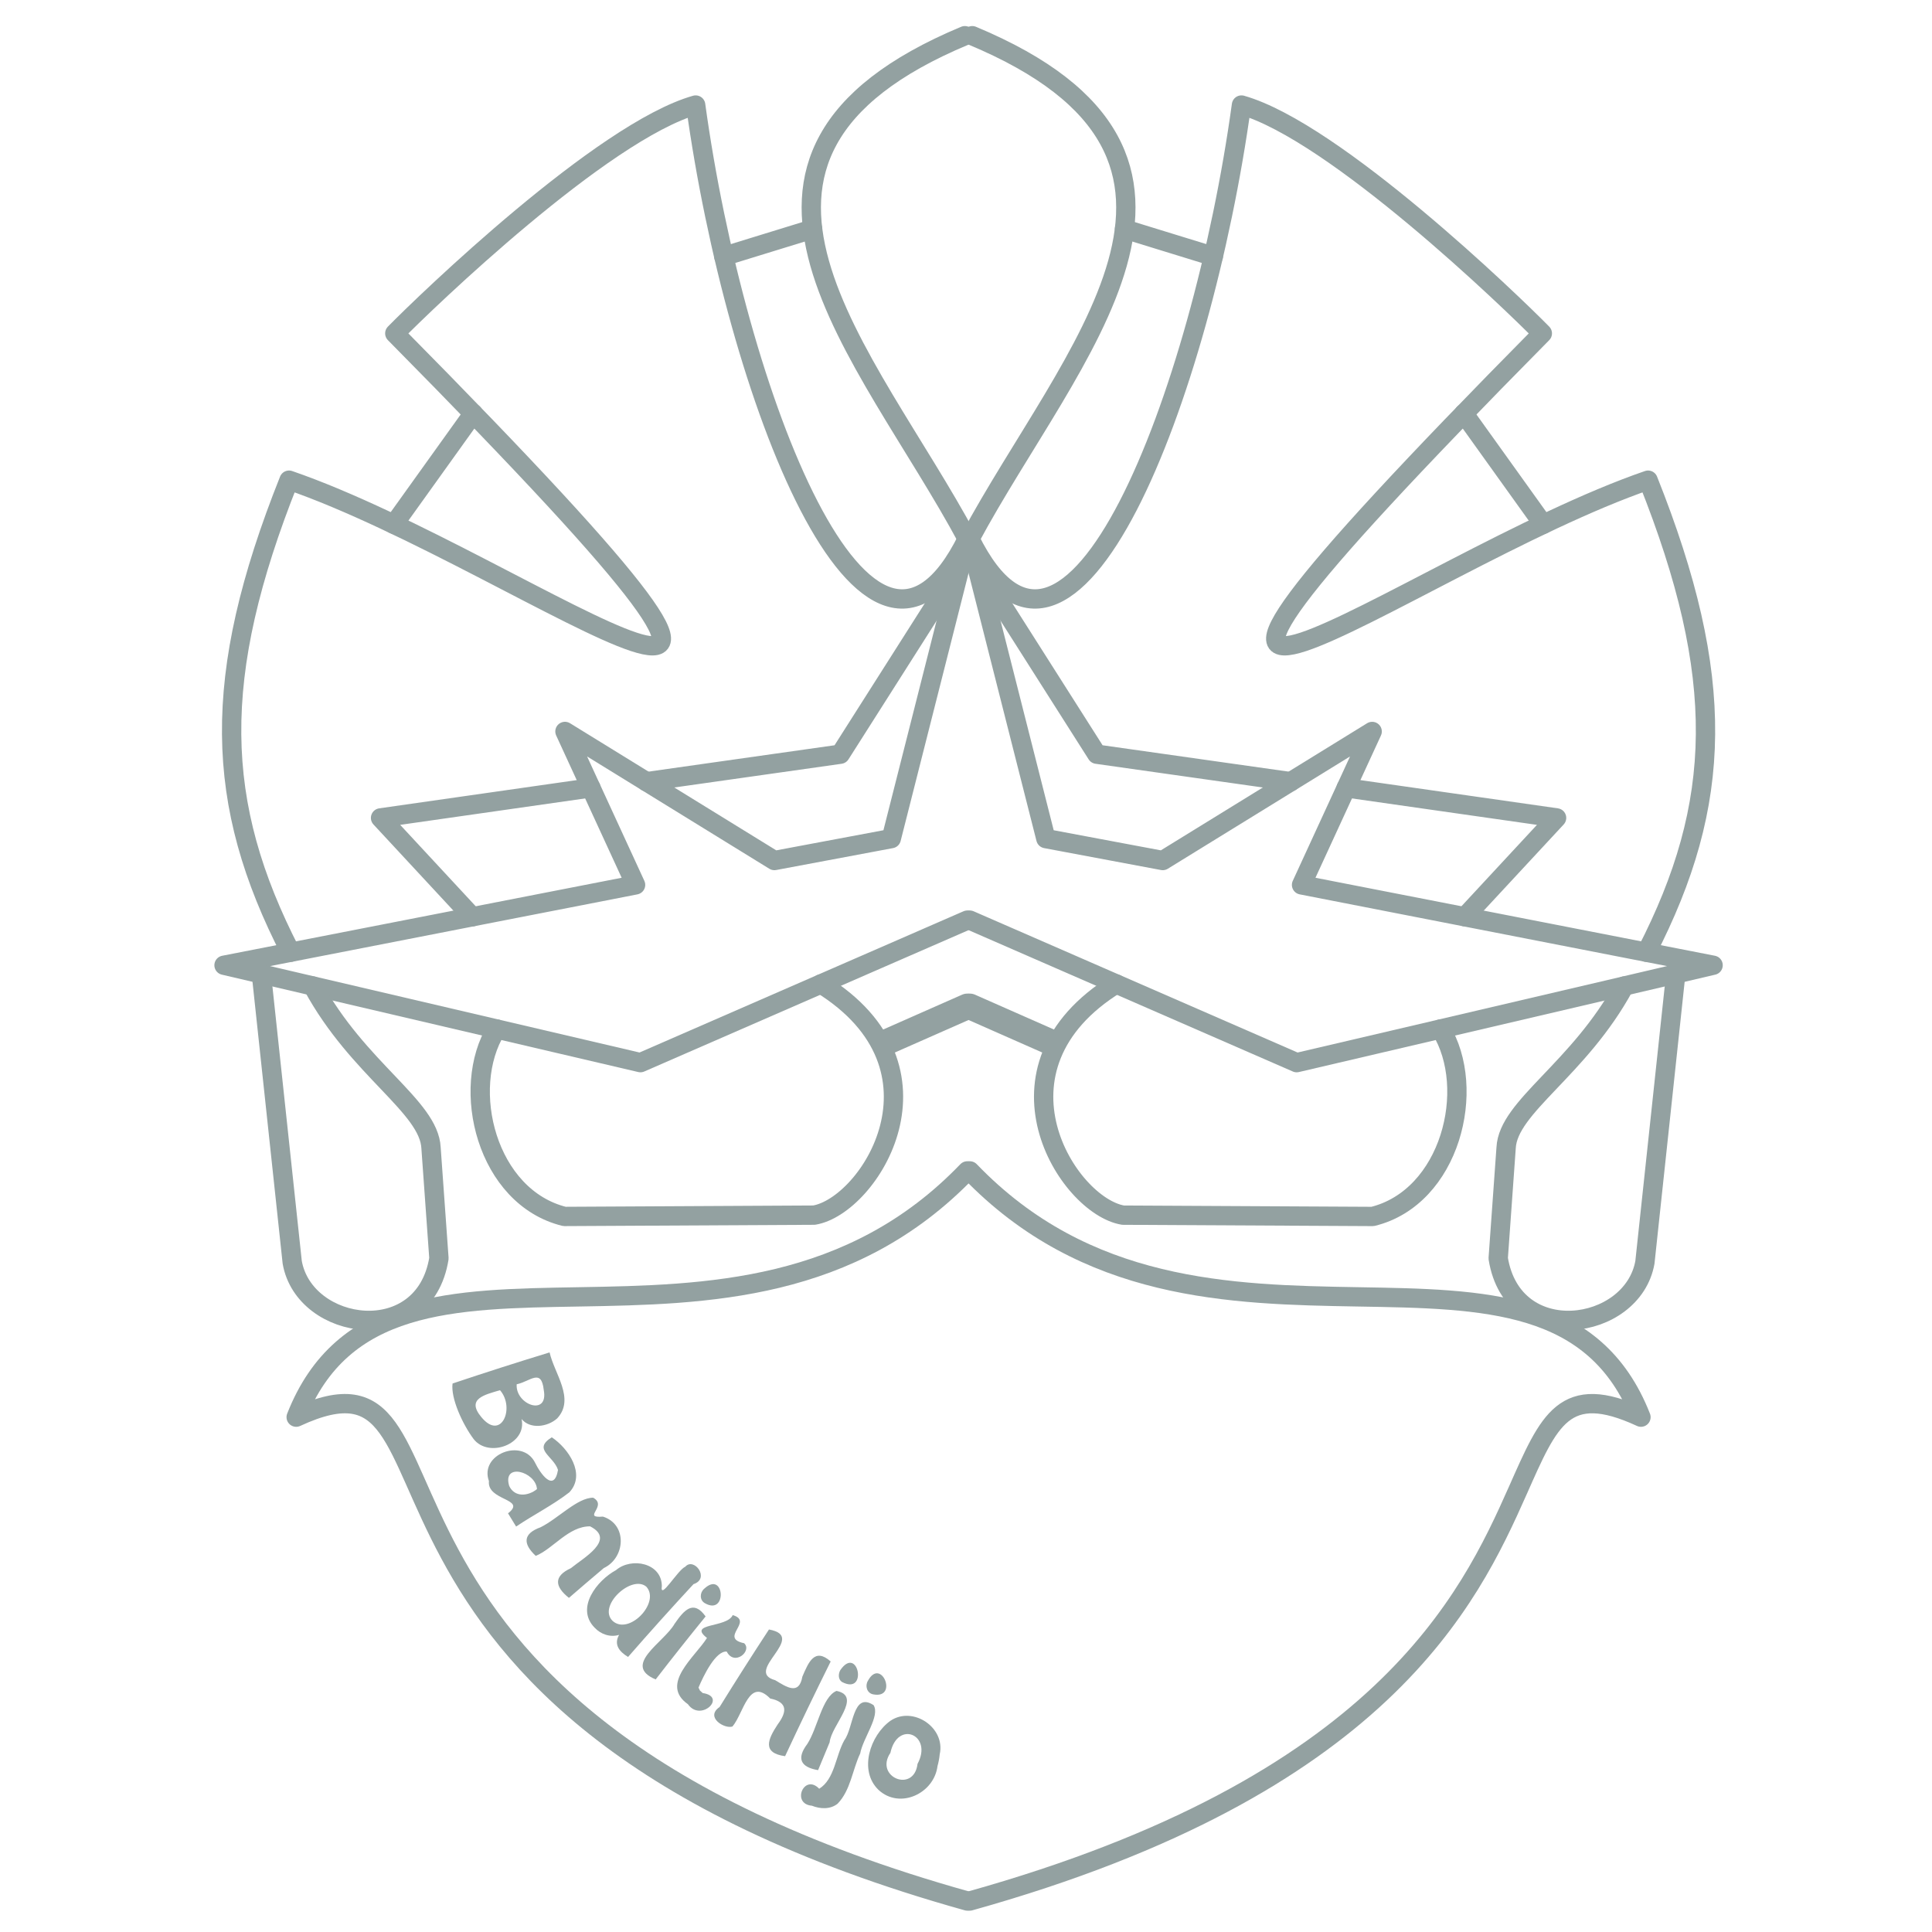
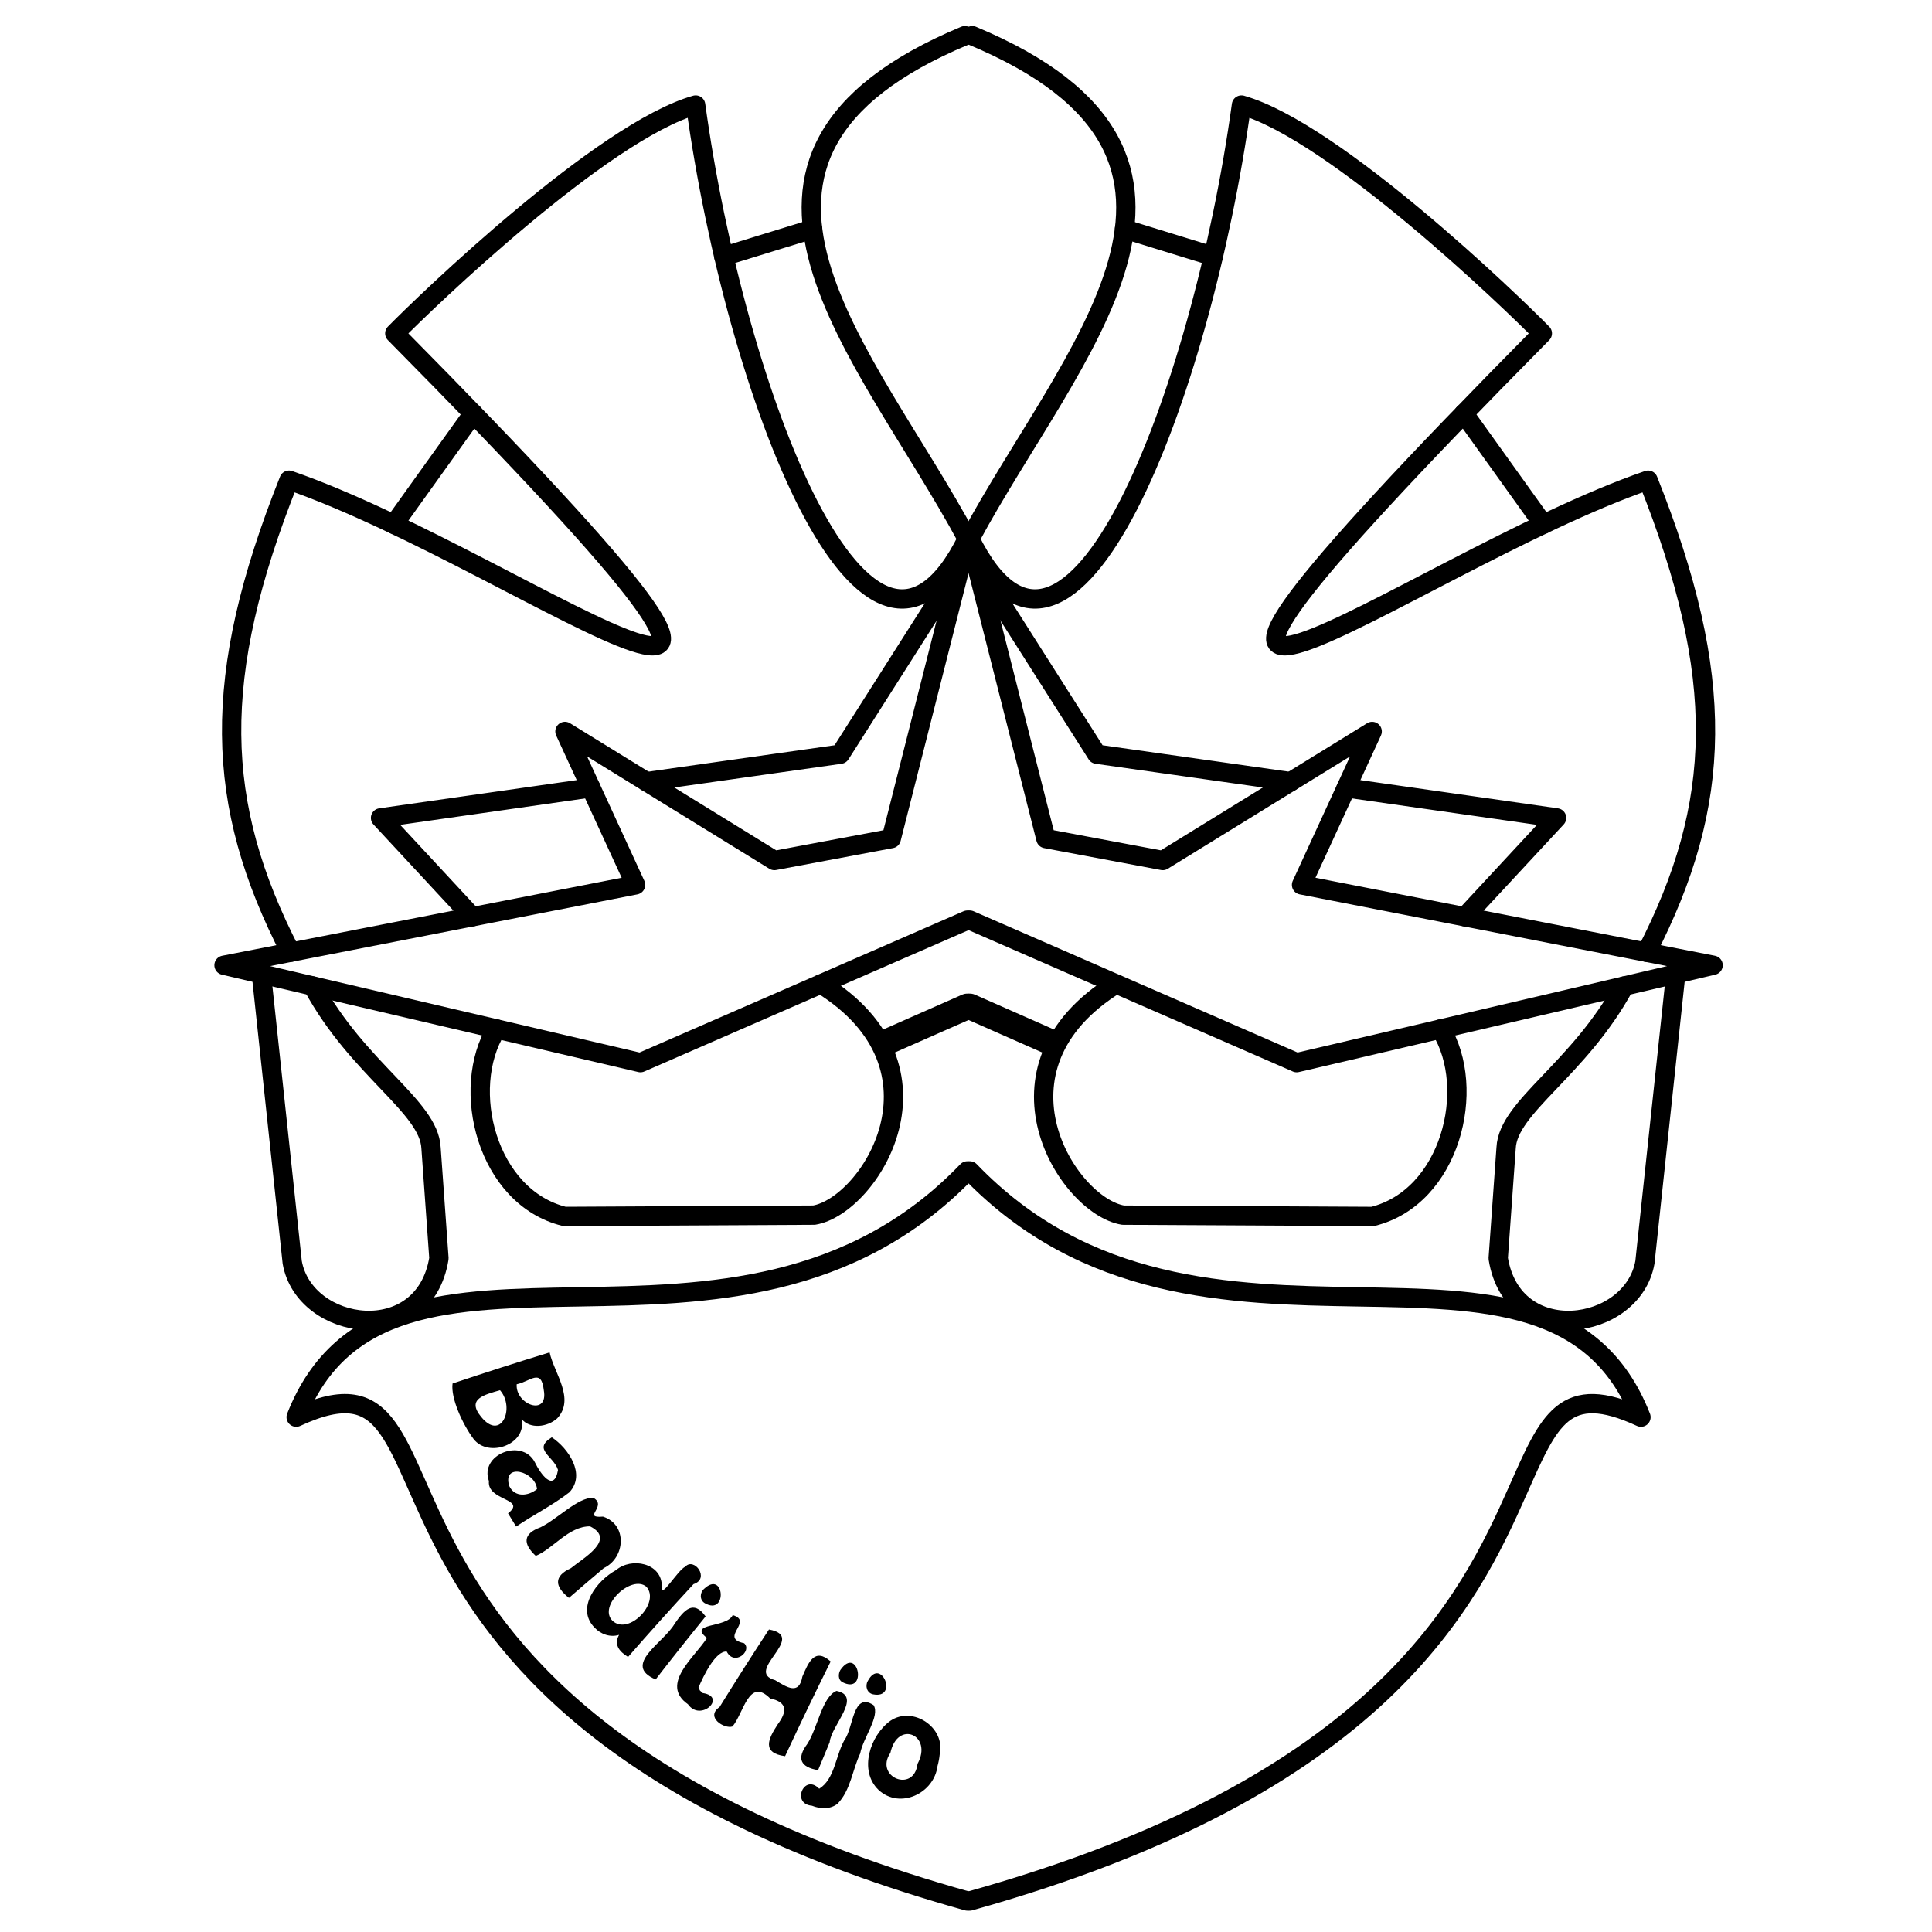
<svg xmlns="http://www.w3.org/2000/svg" version="1.1" id="svg2" width="150" height="150" viewBox="0 0 150 150">
  <defs id="defs6" />
  <g id="layer1">
    <g id="g964">
-       <path id="path820" d="M 74.911,2.772 C 52.315,12.204 67.377,27.427 75.101,41.835" style="fill:none;fill-rule:evenodd;stroke:#93a1a1;stroke-width:1.5;stroke-linecap:round;stroke-linejoin:round;stroke-miterlimit:4;stroke-dasharray:none;stroke-opacity:1" />
-       <path id="path825" d="M 75.101,41.835 69.198,65.109 60.123,66.811 43.863,56.79 49.346,68.702 17.394,74.941 49.724,82.503 75.101,71.44" style="fill:none;fill-rule:evenodd;stroke:#93a1a1;stroke-width:1.5;stroke-linecap:round;stroke-linejoin:round;stroke-miterlimit:4;stroke-dasharray:none;stroke-opacity:1;paint-order:normal" />
-       <path id="path827" d="M 74.591,43.847 65.241,58.556 50.189,60.689" style="fill:none;fill-rule:evenodd;stroke:#93a1a1;stroke-width:1.5;stroke-linecap:round;stroke-linejoin:round;stroke-miterlimit:4;stroke-dasharray:none;stroke-opacity:1" />
-       <path id="path829" d="m 45.879,61.168 -16.333,2.334 7.122,7.675" style="fill:none;fill-rule:evenodd;stroke:#93a1a1;stroke-width:1.5;stroke-linecap:round;stroke-linejoin:round;stroke-miterlimit:4;stroke-dasharray:none;stroke-opacity:1" />
-       <path id="path831" d="M 75.101,41.835 C 67.37,57.498 57.091,30.558 54.011,8.155 46.776,10.21 33.057,23.43 30.652,25.884 72.433,68.14 41.091,43.695 22.441,37.281 c -6.105,15.31 -5.822,25.099 0.127,36.65" style="fill:none;fill-rule:evenodd;stroke:#93a1a1;stroke-width:1.5;stroke-linecap:round;stroke-linejoin:round;stroke-miterlimit:4;stroke-dasharray:none;stroke-opacity:1" />
-       <path id="path833" d="M 63.092,17.782 56.196,19.905" style="fill:none;fill-rule:evenodd;stroke:#93a1a1;stroke-width:1.5;stroke-linecap:round;stroke-linejoin:round;stroke-miterlimit:4;stroke-dasharray:none;stroke-opacity:1" />
-       <path id="path837" d="m 36.743,32.106 -6.162,8.599" style="fill:none;fill-rule:evenodd;stroke:#93a1a1;stroke-width:1.5;stroke-linecap:round;stroke-linejoin:round;stroke-miterlimit:4;stroke-dasharray:none;stroke-opacity:1" />
-       <path id="path839" d="m 24.288,76.553 c 3.516,6.49 9.02,9.352 9.177,12.567 l 0.614,8.579 c -1.134,7.03 -10.434,5.693 -11.391,0.307 L 20.293,75.619" style="fill:none;fill-rule:evenodd;stroke:#93a1a1;stroke-width:1.5;stroke-linecap:round;stroke-linejoin:round;stroke-miterlimit:4;stroke-dasharray:none;stroke-opacity:1" />
-       <path id="path826" d="M 38.547,79.889 C 35.681,84.525 37.792,92.965 43.828,94.445 l 19.377,-0.102 c 4.309,-0.716 11.127,-11.405 0.531,-17.949" style="fill:none;fill-rule:evenodd;stroke:#93a1a1;stroke-width:1.5;stroke-linecap:round;stroke-linejoin:round;stroke-miterlimit:4;stroke-dasharray:none;stroke-opacity:1" />
-       <path id="path828" d="m 75.101,78.142 -6.144,2.711" style="fill:none;fill-rule:evenodd;stroke:#93a1a1;stroke-width:2;stroke-linecap:round;stroke-linejoin:round;stroke-miterlimit:4;stroke-dasharray:none;stroke-opacity:1" />
-       <path id="path832" d="M 75.101,90.909 C 57.102,109.643 30.13,91.879 22.995,110.027 38.131,103.027 22.305,132.837 75.101,147.594" style="fill:none;fill-rule:evenodd;stroke:#93a1a1;stroke-width:1.5;stroke-linecap:round;stroke-linejoin:round;stroke-miterlimit:4;stroke-dasharray:none;stroke-opacity:1" />
+       <path id="path820" d="M 74.911,2.772 C 52.315,12.204 67.377,27.427 75.101,41.835" style="fill:none;fill-rule:evenodd;stroke:#000000;stroke-width:1.5;stroke-linecap:round;stroke-linejoin:round;stroke-miterlimit:4;stroke-dasharray:none;stroke-opacity:1" />
+       <path id="path825" d="M 75.101,41.835 69.198,65.109 60.123,66.811 43.863,56.79 49.346,68.702 17.394,74.941 49.724,82.503 75.101,71.44" style="fill:none;fill-rule:evenodd;stroke:#000000;stroke-width:1.5;stroke-linecap:round;stroke-linejoin:round;stroke-miterlimit:4;stroke-dasharray:none;stroke-opacity:1;paint-order:normal" />
+       <path id="path827" d="M 74.591,43.847 65.241,58.556 50.189,60.689" style="fill:none;fill-rule:evenodd;stroke:#000000;stroke-width:1.5;stroke-linecap:round;stroke-linejoin:round;stroke-miterlimit:4;stroke-dasharray:none;stroke-opacity:1" />
+       <path id="path829" d="m 45.879,61.168 -16.333,2.334 7.122,7.675" style="fill:none;fill-rule:evenodd;stroke:#000000;stroke-width:1.5;stroke-linecap:round;stroke-linejoin:round;stroke-miterlimit:4;stroke-dasharray:none;stroke-opacity:1" />
+       <path id="path831" d="M 75.101,41.835 C 67.37,57.498 57.091,30.558 54.011,8.155 46.776,10.21 33.057,23.43 30.652,25.884 72.433,68.14 41.091,43.695 22.441,37.281 c -6.105,15.31 -5.822,25.099 0.127,36.65" style="fill:none;fill-rule:evenodd;stroke:#000000;stroke-width:1.5;stroke-linecap:round;stroke-linejoin:round;stroke-miterlimit:4;stroke-dasharray:none;stroke-opacity:1" />
+       <path id="path833" d="M 63.092,17.782 56.196,19.905" style="fill:none;fill-rule:evenodd;stroke:#000000;stroke-width:1.5;stroke-linecap:round;stroke-linejoin:round;stroke-miterlimit:4;stroke-dasharray:none;stroke-opacity:1" />
+       <path id="path837" d="m 36.743,32.106 -6.162,8.599" style="fill:none;fill-rule:evenodd;stroke:#000000;stroke-width:1.5;stroke-linecap:round;stroke-linejoin:round;stroke-miterlimit:4;stroke-dasharray:none;stroke-opacity:1" />
+       <path id="path839" d="m 24.288,76.553 c 3.516,6.49 9.02,9.352 9.177,12.567 l 0.614,8.579 c -1.134,7.03 -10.434,5.693 -11.391,0.307 L 20.293,75.619" style="fill:none;fill-rule:evenodd;stroke:#000000;stroke-width:1.5;stroke-linecap:round;stroke-linejoin:round;stroke-miterlimit:4;stroke-dasharray:none;stroke-opacity:1" />
+       <path id="path826" d="M 38.547,79.889 C 35.681,84.525 37.792,92.965 43.828,94.445 l 19.377,-0.102 c 4.309,-0.716 11.127,-11.405 0.531,-17.949" style="fill:none;fill-rule:evenodd;stroke:#000000;stroke-width:1.5;stroke-linecap:round;stroke-linejoin:round;stroke-miterlimit:4;stroke-dasharray:none;stroke-opacity:1" />
+       <path id="path828" d="m 75.101,78.142 -6.144,2.711" style="fill:none;fill-rule:evenodd;stroke:#000000;stroke-width:2;stroke-linecap:round;stroke-linejoin:round;stroke-miterlimit:4;stroke-dasharray:none;stroke-opacity:1" />
+       <path id="path832" d="M 75.101,90.909 C 57.102,109.643 30.13,91.879 22.995,110.027 38.131,103.027 22.305,132.837 75.101,147.594" style="fill:none;fill-rule:evenodd;stroke:#000000;stroke-width:1.5;stroke-linecap:round;stroke-linejoin:round;stroke-miterlimit:4;stroke-dasharray:none;stroke-opacity:1" />
    </g>
    <g id="g977">
-       <path style="fill:none;fill-rule:evenodd;stroke:#93a1a1;stroke-width:1.5;stroke-linecap:round;stroke-linejoin:round;stroke-miterlimit:4;stroke-dasharray:none;stroke-opacity:1" d="m 75.487,2.772 c 22.597,9.432 7.534,24.656 -0.19,39.064" id="path965" />
-       <path style="fill:none;fill-rule:evenodd;stroke:#93a1a1;stroke-width:1.5;stroke-linecap:round;stroke-linejoin:round;stroke-miterlimit:4;stroke-dasharray:none;stroke-opacity:1;paint-order:normal" d="m 75.297,41.835 5.903,23.274 9.075,1.702 16.26,-10.02 -5.483,11.911 31.952,6.239 -32.33,7.563 L 75.297,71.44" id="path967" />
-       <path style="fill:none;fill-rule:evenodd;stroke:#93a1a1;stroke-width:1.5;stroke-linecap:round;stroke-linejoin:round;stroke-miterlimit:4;stroke-dasharray:none;stroke-opacity:1" d="m 75.807,43.847 9.35,14.709 15.052,2.133" id="path969" />
-       <path style="fill:none;fill-rule:evenodd;stroke:#93a1a1;stroke-width:1.5;stroke-linecap:round;stroke-linejoin:round;stroke-miterlimit:4;stroke-dasharray:none;stroke-opacity:1" d="m 104.52,61.168 16.333,2.334 -7.122,7.675" id="path971" />
-       <path style="fill:none;fill-rule:evenodd;stroke:#93a1a1;stroke-width:1.5;stroke-linecap:round;stroke-linejoin:round;stroke-miterlimit:4;stroke-dasharray:none;stroke-opacity:1" d="M 75.297,41.835 C 83.029,57.498 93.307,30.558 96.387,8.155 103.622,10.21 117.341,23.43 119.746,25.884 c -41.781,42.256 -10.439,17.811 8.211,11.397 6.106,15.31 5.822,25.099 -0.127,36.65" id="path973" />
-       <path style="fill:none;fill-rule:evenodd;stroke:#93a1a1;stroke-width:1.5;stroke-linecap:round;stroke-linejoin:round;stroke-miterlimit:4;stroke-dasharray:none;stroke-opacity:1" d="m 87.306,17.782 6.896,2.123" id="path975" />
-       <path style="fill:none;fill-rule:evenodd;stroke:#93a1a1;stroke-width:1.5;stroke-linecap:round;stroke-linejoin:round;stroke-miterlimit:4;stroke-dasharray:none;stroke-opacity:1" d="m 113.655,32.106 6.162,8.599" id="path977" />
-       <path style="fill:none;fill-rule:evenodd;stroke:#93a1a1;stroke-width:1.5;stroke-linecap:round;stroke-linejoin:round;stroke-miterlimit:4;stroke-dasharray:none;stroke-opacity:1" d="m 126.111,76.553 c -3.516,6.49 -9.02,9.352 -9.177,12.567 l -0.614,8.579 c 1.134,7.03 10.434,5.693 11.391,0.307 l 2.395,-22.388" id="path979" />
-       <path style="fill:none;fill-rule:evenodd;stroke:#93a1a1;stroke-width:1.5;stroke-linecap:round;stroke-linejoin:round;stroke-miterlimit:4;stroke-dasharray:none;stroke-opacity:1" d="m 111.851,79.889 c 2.867,4.636 0.756,13.077 -5.281,14.557 l -19.377,-0.102 C 82.883,93.628 76.066,82.938 86.661,76.395" id="path981" />
-       <path style="fill:none;fill-rule:evenodd;stroke:#93a1a1;stroke-width:2;stroke-linecap:round;stroke-linejoin:round;stroke-miterlimit:4;stroke-dasharray:none;stroke-opacity:1" d="m 75.297,78.142 6.144,2.711" id="path983" />
-       <path style="fill:none;fill-rule:evenodd;stroke:#93a1a1;stroke-width:1.5;stroke-linecap:round;stroke-linejoin:round;stroke-miterlimit:4;stroke-dasharray:none;stroke-opacity:1" d="m 75.297,90.909 c 17.999,18.734 44.972,0.97 52.107,19.118 -5.965,-2.759 -7.122,0.2 -9.565,5.701 -3.756,8.457 -10.553,22.925 -42.542,31.866" id="path985" />
+       <path style="fill:none;fill-rule:evenodd;stroke:#000000;stroke-width:1.5;stroke-linecap:round;stroke-linejoin:round;stroke-miterlimit:4;stroke-dasharray:none;stroke-opacity:1" d="m 75.487,2.772 c 22.597,9.432 7.534,24.656 -0.19,39.064" id="path965" />
+       <path style="fill:none;fill-rule:evenodd;stroke:#000000;stroke-width:1.5;stroke-linecap:round;stroke-linejoin:round;stroke-miterlimit:4;stroke-dasharray:none;stroke-opacity:1;paint-order:normal" d="m 75.297,41.835 5.903,23.274 9.075,1.702 16.26,-10.02 -5.483,11.911 31.952,6.239 -32.33,7.563 L 75.297,71.44" id="path967" />
+       <path style="fill:none;fill-rule:evenodd;stroke:#000000;stroke-width:1.5;stroke-linecap:round;stroke-linejoin:round;stroke-miterlimit:4;stroke-dasharray:none;stroke-opacity:1" d="m 75.807,43.847 9.35,14.709 15.052,2.133" id="path969" />
+       <path style="fill:none;fill-rule:evenodd;stroke:#000000;stroke-width:1.5;stroke-linecap:round;stroke-linejoin:round;stroke-miterlimit:4;stroke-dasharray:none;stroke-opacity:1" d="m 104.52,61.168 16.333,2.334 -7.122,7.675" id="path971" />
+       <path style="fill:none;fill-rule:evenodd;stroke:#000000;stroke-width:1.5;stroke-linecap:round;stroke-linejoin:round;stroke-miterlimit:4;stroke-dasharray:none;stroke-opacity:1" d="M 75.297,41.835 C 83.029,57.498 93.307,30.558 96.387,8.155 103.622,10.21 117.341,23.43 119.746,25.884 c -41.781,42.256 -10.439,17.811 8.211,11.397 6.106,15.31 5.822,25.099 -0.127,36.65" id="path973" />
+       <path style="fill:none;fill-rule:evenodd;stroke:#000000;stroke-width:1.5;stroke-linecap:round;stroke-linejoin:round;stroke-miterlimit:4;stroke-dasharray:none;stroke-opacity:1" d="m 87.306,17.782 6.896,2.123" id="path975" />
+       <path style="fill:none;fill-rule:evenodd;stroke:#000000;stroke-width:1.5;stroke-linecap:round;stroke-linejoin:round;stroke-miterlimit:4;stroke-dasharray:none;stroke-opacity:1" d="m 113.655,32.106 6.162,8.599" id="path977" />
+       <path style="fill:none;fill-rule:evenodd;stroke:#000000;stroke-width:1.5;stroke-linecap:round;stroke-linejoin:round;stroke-miterlimit:4;stroke-dasharray:none;stroke-opacity:1" d="m 126.111,76.553 c -3.516,6.49 -9.02,9.352 -9.177,12.567 l -0.614,8.579 c 1.134,7.03 10.434,5.693 11.391,0.307 l 2.395,-22.388" id="path979" />
+       <path style="fill:none;fill-rule:evenodd;stroke:#000000;stroke-width:1.5;stroke-linecap:round;stroke-linejoin:round;stroke-miterlimit:4;stroke-dasharray:none;stroke-opacity:1" d="m 111.851,79.889 c 2.867,4.636 0.756,13.077 -5.281,14.557 l -19.377,-0.102 C 82.883,93.628 76.066,82.938 86.661,76.395" id="path981" />
+       <path style="fill:none;fill-rule:evenodd;stroke:#000000;stroke-width:2;stroke-linecap:round;stroke-linejoin:round;stroke-miterlimit:4;stroke-dasharray:none;stroke-opacity:1" d="m 75.297,78.142 6.144,2.711" id="path983" />
+       <path style="fill:none;fill-rule:evenodd;stroke:#000000;stroke-width:1.5;stroke-linecap:round;stroke-linejoin:round;stroke-miterlimit:4;stroke-dasharray:none;stroke-opacity:1" d="m 75.297,90.909 c 17.999,18.734 44.972,0.97 52.107,19.118 -5.965,-2.759 -7.122,0.2 -9.565,5.701 -3.756,8.457 -10.553,22.925 -42.542,31.866" id="path985" />
    </g>
    <g id="g975">
      <g id="g982">
        <g id="g985">
-           <path id="path1017" d="m 42.671,105.002 c 0.361,1.635 2,3.599 0.591,5.119 -0.754,0.68 -2.11,0.857 -2.768,0.049 0.444,1.965 -2.564,3.056 -3.725,1.554 -0.864,-1.161 -1.785,-3.177 -1.632,-4.309 2.5,-0.839 5.011,-1.643 7.533,-2.414 z m -2.555,2.472 c -0.117,1.59 2.488,2.527 2.102,0.448 -0.19,-1.729 -1.062,-0.655 -2.102,-0.448 z m -1.295,0.461 c -1.198,0.354 -2.625,0.664 -1.466,2.068 1.563,1.932 2.657,-0.706 1.466,-2.068 z" style="font-style:normal;font-weight:bold;font-size:medium;line-height:125%;font-family:sans-serif;letter-spacing:-9.738px;word-spacing:0px;fill:#93a1a1;fill-opacity:1;stroke:none;stroke-width:0.06px;stroke-linecap:butt;stroke-linejoin:miter;stroke-opacity:1" />
+           <path id="path1017" d="m 42.671,105.002 c 0.361,1.635 2,3.599 0.591,5.119 -0.754,0.68 -2.11,0.857 -2.768,0.049 0.444,1.965 -2.564,3.056 -3.725,1.554 -0.864,-1.161 -1.785,-3.177 -1.632,-4.309 2.5,-0.839 5.011,-1.643 7.533,-2.414 z m -2.555,2.472 c -0.117,1.59 2.488,2.527 2.102,0.448 -0.19,-1.729 -1.062,-0.655 -2.102,-0.448 z m -1.295,0.461 c -1.198,0.354 -2.625,0.664 -1.466,2.068 1.563,1.932 2.657,-0.706 1.466,-2.068 z" style="font-style:normal;font-weight:bold;font-size:medium;line-height:125%;font-family:sans-serif;letter-spacing:-9.738px;word-spacing:0px;fill:#000000;fill-opacity:1;stroke:none;stroke-width:0.06px;stroke-linecap:butt;stroke-linejoin:miter;stroke-opacity:1" />
        </g>
      </g>
    </g>
-     <path id="path1019" d="m 39.442,117.495 c 1.499,-1.16 -1.645,-0.949 -1.482,-2.506 -0.754,-2.073 2.57,-3.357 3.561,-1.467 0.431,0.896 1.493,2.393 1.803,0.603 -0.346,-1.094 -2.006,-1.588 -0.484,-2.533 1.287,0.855 2.672,2.869 1.366,4.27 -1.293,1.003 -2.778,1.742 -4.135,2.659 -0.214,-0.34 -0.423,-0.682 -0.628,-1.027 z m 2.249,-1.882 c -0.092,-1.365 -2.708,-2.091 -2.157,-0.247 0.424,0.915 1.485,0.796 2.157,0.247 z" style="font-style:normal;font-weight:bold;font-size:medium;line-height:125%;font-family:sans-serif;letter-spacing:-9.738px;word-spacing:0px;fill:#93a1a1;fill-opacity:1;stroke:none;stroke-width:0.06px;stroke-linecap:butt;stroke-linejoin:miter;stroke-opacity:1" />
-     <path id="path1021" d="m 44.171,124.058 c -1.098,-0.87 -1.209,-1.678 0.153,-2.306 0.926,-0.766 3.552,-2.208 1.488,-3.247 -1.673,-0.009 -2.862,1.74 -4.216,2.293 -1.017,-0.948 -0.99,-1.728 0.369,-2.219 1.328,-0.649 2.886,-2.321 4.095,-2.295 1.146,0.653 -0.924,1.606 0.752,1.465 1.914,0.604 1.752,3.194 0.068,3.995 -0.908,0.765 -1.811,1.536 -2.708,2.314 z" style="font-style:normal;font-weight:bold;font-size:medium;line-height:125%;font-family:sans-serif;letter-spacing:-9.738px;word-spacing:0px;fill:#93a1a1;fill-opacity:1;stroke:none;stroke-width:0.06px;stroke-linecap:butt;stroke-linejoin:miter;stroke-opacity:1" />
-     <path id="path1023" d="m 46.173,126.379 c -1.52,-1.528 0.183,-3.679 1.654,-4.475 1.198,-1.023 3.549,-0.561 3.558,1.237 -0.173,1.181 1.236,-1.258 1.821,-1.503 0.673,-0.766 1.955,0.922 0.638,1.354 -1.722,1.859 -3.416,3.744 -5.081,5.654 -0.732,-0.444 -1.104,-0.993 -0.697,-1.716 -0.676,0.212 -1.419,-0.04 -1.892,-0.551 z m 1.376,-0.546 c 1.258,1.184 3.749,-1.411 2.633,-2.642 -1.138,-0.963 -3.783,1.477 -2.633,2.642 z" style="font-style:normal;font-weight:bold;font-size:medium;line-height:125%;font-family:sans-serif;letter-spacing:-9.738px;word-spacing:0px;fill:#93a1a1;fill-opacity:1;stroke:none;stroke-width:0.06px;stroke-linecap:butt;stroke-linejoin:miter;stroke-opacity:1" />
-     <path id="path1025" d="m 54.669,123.354 c 1.59,-1.487 1.828,2.141 0.047,1.112 -0.412,-0.246 -0.387,-0.819 -0.047,-1.112 z m -3.764,7.037 c -2.644,-1.117 0.646,-2.866 1.467,-4.315 0.726,-1.051 1.457,-1.914 2.411,-0.576 -1.313,1.614 -2.606,3.245 -3.878,4.891 z" style="font-style:normal;font-weight:bold;font-size:medium;line-height:125%;font-family:sans-serif;letter-spacing:-9.738px;word-spacing:0px;fill:#93a1a1;fill-opacity:1;stroke:none;stroke-width:0.06px;stroke-linecap:butt;stroke-linejoin:miter;stroke-opacity:1" />
-     <path id="path1027" d="m 54.56,131.448 c 1.914,0.284 -0.153,2.282 -1.148,0.869 -2.223,-1.562 0.577,-3.694 1.477,-5.148 -1.531,-1.187 1.553,-0.763 1.999,-1.774 1.659,0.494 -1.092,1.774 0.887,2.184 0.649,0.597 -0.76,1.812 -1.353,0.647 -0.87,-0.058 -1.796,1.87 -2.191,2.799 l 0.114,0.231 0.214,0.192 z" style="font-style:normal;font-weight:bold;font-size:medium;line-height:125%;font-family:sans-serif;letter-spacing:-9.738px;word-spacing:0px;fill:#93a1a1;fill-opacity:1;stroke:none;stroke-width:0.06px;stroke-linecap:butt;stroke-linejoin:miter;stroke-opacity:1" />
-     <path id="path1029" d="m 60.955,136.35 c -1.818,-0.25 -1.327,-1.324 -0.58,-2.461 0.727,-0.979 0.805,-1.725 -0.579,-2.018 -1.653,-1.676 -2.047,1.122 -2.925,2.173 -0.612,0.216 -2.152,-0.721 -1.004,-1.51 1.253,-2.023 2.531,-4.03 3.835,-6.021 3.08,0.556 -2.021,3.257 0.482,3.936 0.891,0.537 1.854,1.196 2.111,-0.274 0.485,-1.136 0.959,-2.278 2.199,-1.179 -1.211,2.436 -2.391,4.888 -3.54,7.354 z" style="font-style:normal;font-weight:bold;font-size:medium;line-height:125%;font-family:sans-serif;letter-spacing:-9.738px;word-spacing:0px;fill:#93a1a1;fill-opacity:1;stroke:none;stroke-width:0.06px;stroke-linecap:butt;stroke-linejoin:miter;stroke-opacity:1" />
-     <path id="path1031" d="m 65.247,129.659 c 1.38,-1.983 2.166,2 0.125,0.929 -0.311,-0.201 -0.293,-0.642 -0.125,-0.929 z m -1.73,7.775 c -1.37,-0.23 -1.686,-0.91 -0.839,-2.032 0.802,-1.233 1.149,-3.666 2.27,-4.12 2.044,0.415 -0.416,2.674 -0.534,3.99 -0.302,0.72 -0.601,1.44 -0.898,2.161 z" style="font-style:normal;font-weight:bold;font-size:medium;line-height:125%;font-family:sans-serif;letter-spacing:-9.738px;word-spacing:0px;fill:#93a1a1;fill-opacity:1;stroke:none;stroke-width:0.06px;stroke-linecap:butt;stroke-linejoin:miter;stroke-opacity:1" />
-     <path id="path1033" d="m 63.035,140.195 c -1.625,-0.137 -0.604,-2.532 0.568,-1.318 1.209,-0.749 1.268,-2.555 1.955,-3.773 0.721,-0.97 0.635,-3.78 2.264,-2.719 0.535,0.837 -0.823,2.559 -1.037,3.756 -0.608,1.281 -0.741,2.854 -1.754,3.898 -0.567,0.455 -1.358,0.416 -1.996,0.155 z M 67.377,130.51 c 1.03,-1.92 2.422,1.444 0.398,1.036 -0.468,-0.102 -0.624,-0.651 -0.398,-1.036 z" style="font-style:normal;font-weight:bold;font-size:medium;line-height:125%;font-family:sans-serif;letter-spacing:-9.738px;word-spacing:0px;fill:#93a1a1;fill-opacity:1;stroke:none;stroke-width:0.06px;stroke-linecap:butt;stroke-linejoin:miter;stroke-opacity:1" />
-     <path id="path1035" d="m 69.13,136.091 c -1.267,1.879 1.832,3.158 2.108,0.851 1.211,-2.229 -1.545,-3.437 -2.108,-0.851 z m 3.658,1.026 c -0.263,2.123 -2.918,3.382 -4.574,1.856 -1.57,-1.501 -0.658,-4.244 0.92,-5.373 1.74,-1.175 4.297,0.524 3.824,2.612 -0.027,0.306 -0.088,0.609 -0.17,0.905 z" style="font-style:normal;font-weight:bold;font-size:medium;line-height:125%;font-family:sans-serif;letter-spacing:-9.738px;word-spacing:0px;fill:#93a1a1;fill-opacity:1;stroke:none;stroke-width:0.06px;stroke-linecap:butt;stroke-linejoin:miter;stroke-opacity:1" />
+     <path id="path1019" d="m 39.442,117.495 c 1.499,-1.16 -1.645,-0.949 -1.482,-2.506 -0.754,-2.073 2.57,-3.357 3.561,-1.467 0.431,0.896 1.493,2.393 1.803,0.603 -0.346,-1.094 -2.006,-1.588 -0.484,-2.533 1.287,0.855 2.672,2.869 1.366,4.27 -1.293,1.003 -2.778,1.742 -4.135,2.659 -0.214,-0.34 -0.423,-0.682 -0.628,-1.027 z m 2.249,-1.882 c -0.092,-1.365 -2.708,-2.091 -2.157,-0.247 0.424,0.915 1.485,0.796 2.157,0.247 z" style="font-style:normal;font-weight:bold;font-size:medium;line-height:125%;font-family:sans-serif;letter-spacing:-9.738px;word-spacing:0px;fill:#000000;fill-opacity:1;stroke:none;stroke-width:0.06px;stroke-linecap:butt;stroke-linejoin:miter;stroke-opacity:1" />
+     <path id="path1021" d="m 44.171,124.058 c -1.098,-0.87 -1.209,-1.678 0.153,-2.306 0.926,-0.766 3.552,-2.208 1.488,-3.247 -1.673,-0.009 -2.862,1.74 -4.216,2.293 -1.017,-0.948 -0.99,-1.728 0.369,-2.219 1.328,-0.649 2.886,-2.321 4.095,-2.295 1.146,0.653 -0.924,1.606 0.752,1.465 1.914,0.604 1.752,3.194 0.068,3.995 -0.908,0.765 -1.811,1.536 -2.708,2.314 z" style="font-style:normal;font-weight:bold;font-size:medium;line-height:125%;font-family:sans-serif;letter-spacing:-9.738px;word-spacing:0px;fill:#000000;fill-opacity:1;stroke:none;stroke-width:0.06px;stroke-linecap:butt;stroke-linejoin:miter;stroke-opacity:1" />
+     <path id="path1023" d="m 46.173,126.379 c -1.52,-1.528 0.183,-3.679 1.654,-4.475 1.198,-1.023 3.549,-0.561 3.558,1.237 -0.173,1.181 1.236,-1.258 1.821,-1.503 0.673,-0.766 1.955,0.922 0.638,1.354 -1.722,1.859 -3.416,3.744 -5.081,5.654 -0.732,-0.444 -1.104,-0.993 -0.697,-1.716 -0.676,0.212 -1.419,-0.04 -1.892,-0.551 z m 1.376,-0.546 c 1.258,1.184 3.749,-1.411 2.633,-2.642 -1.138,-0.963 -3.783,1.477 -2.633,2.642 z" style="font-style:normal;font-weight:bold;font-size:medium;line-height:125%;font-family:sans-serif;letter-spacing:-9.738px;word-spacing:0px;fill:#000000;fill-opacity:1;stroke:none;stroke-width:0.06px;stroke-linecap:butt;stroke-linejoin:miter;stroke-opacity:1" />
+     <path id="path1025" d="m 54.669,123.354 c 1.59,-1.487 1.828,2.141 0.047,1.112 -0.412,-0.246 -0.387,-0.819 -0.047,-1.112 z m -3.764,7.037 c -2.644,-1.117 0.646,-2.866 1.467,-4.315 0.726,-1.051 1.457,-1.914 2.411,-0.576 -1.313,1.614 -2.606,3.245 -3.878,4.891 z" style="font-style:normal;font-weight:bold;font-size:medium;line-height:125%;font-family:sans-serif;letter-spacing:-9.738px;word-spacing:0px;fill:#000000;fill-opacity:1;stroke:none;stroke-width:0.06px;stroke-linecap:butt;stroke-linejoin:miter;stroke-opacity:1" />
+     <path id="path1027" d="m 54.56,131.448 c 1.914,0.284 -0.153,2.282 -1.148,0.869 -2.223,-1.562 0.577,-3.694 1.477,-5.148 -1.531,-1.187 1.553,-0.763 1.999,-1.774 1.659,0.494 -1.092,1.774 0.887,2.184 0.649,0.597 -0.76,1.812 -1.353,0.647 -0.87,-0.058 -1.796,1.87 -2.191,2.799 l 0.114,0.231 0.214,0.192 z" style="font-style:normal;font-weight:bold;font-size:medium;line-height:125%;font-family:sans-serif;letter-spacing:-9.738px;word-spacing:0px;fill:#000000;fill-opacity:1;stroke:none;stroke-width:0.06px;stroke-linecap:butt;stroke-linejoin:miter;stroke-opacity:1" />
+     <path id="path1029" d="m 60.955,136.35 c -1.818,-0.25 -1.327,-1.324 -0.58,-2.461 0.727,-0.979 0.805,-1.725 -0.579,-2.018 -1.653,-1.676 -2.047,1.122 -2.925,2.173 -0.612,0.216 -2.152,-0.721 -1.004,-1.51 1.253,-2.023 2.531,-4.03 3.835,-6.021 3.08,0.556 -2.021,3.257 0.482,3.936 0.891,0.537 1.854,1.196 2.111,-0.274 0.485,-1.136 0.959,-2.278 2.199,-1.179 -1.211,2.436 -2.391,4.888 -3.54,7.354 z" style="font-style:normal;font-weight:bold;font-size:medium;line-height:125%;font-family:sans-serif;letter-spacing:-9.738px;word-spacing:0px;fill:#000000;fill-opacity:1;stroke:none;stroke-width:0.06px;stroke-linecap:butt;stroke-linejoin:miter;stroke-opacity:1" />
+     <path id="path1031" d="m 65.247,129.659 c 1.38,-1.983 2.166,2 0.125,0.929 -0.311,-0.201 -0.293,-0.642 -0.125,-0.929 z m -1.73,7.775 c -1.37,-0.23 -1.686,-0.91 -0.839,-2.032 0.802,-1.233 1.149,-3.666 2.27,-4.12 2.044,0.415 -0.416,2.674 -0.534,3.99 -0.302,0.72 -0.601,1.44 -0.898,2.161 z" style="font-style:normal;font-weight:bold;font-size:medium;line-height:125%;font-family:sans-serif;letter-spacing:-9.738px;word-spacing:0px;fill:#000000;fill-opacity:1;stroke:none;stroke-width:0.06px;stroke-linecap:butt;stroke-linejoin:miter;stroke-opacity:1" />
+     <path id="path1033" d="m 63.035,140.195 c -1.625,-0.137 -0.604,-2.532 0.568,-1.318 1.209,-0.749 1.268,-2.555 1.955,-3.773 0.721,-0.97 0.635,-3.78 2.264,-2.719 0.535,0.837 -0.823,2.559 -1.037,3.756 -0.608,1.281 -0.741,2.854 -1.754,3.898 -0.567,0.455 -1.358,0.416 -1.996,0.155 z M 67.377,130.51 c 1.03,-1.92 2.422,1.444 0.398,1.036 -0.468,-0.102 -0.624,-0.651 -0.398,-1.036 z" style="font-style:normal;font-weight:bold;font-size:medium;line-height:125%;font-family:sans-serif;letter-spacing:-9.738px;word-spacing:0px;fill:#000000;fill-opacity:1;stroke:none;stroke-width:0.06px;stroke-linecap:butt;stroke-linejoin:miter;stroke-opacity:1" />
+     <path id="path1035" d="m 69.13,136.091 c -1.267,1.879 1.832,3.158 2.108,0.851 1.211,-2.229 -1.545,-3.437 -2.108,-0.851 z m 3.658,1.026 c -0.263,2.123 -2.918,3.382 -4.574,1.856 -1.57,-1.501 -0.658,-4.244 0.92,-5.373 1.74,-1.175 4.297,0.524 3.824,2.612 -0.027,0.306 -0.088,0.609 -0.17,0.905 z" style="font-style:normal;font-weight:bold;font-size:medium;line-height:125%;font-family:sans-serif;letter-spacing:-9.738px;word-spacing:0px;fill:#000000;fill-opacity:1;stroke:none;stroke-width:0.06px;stroke-linecap:butt;stroke-linejoin:miter;stroke-opacity:1" />
  </g>
</svg>
